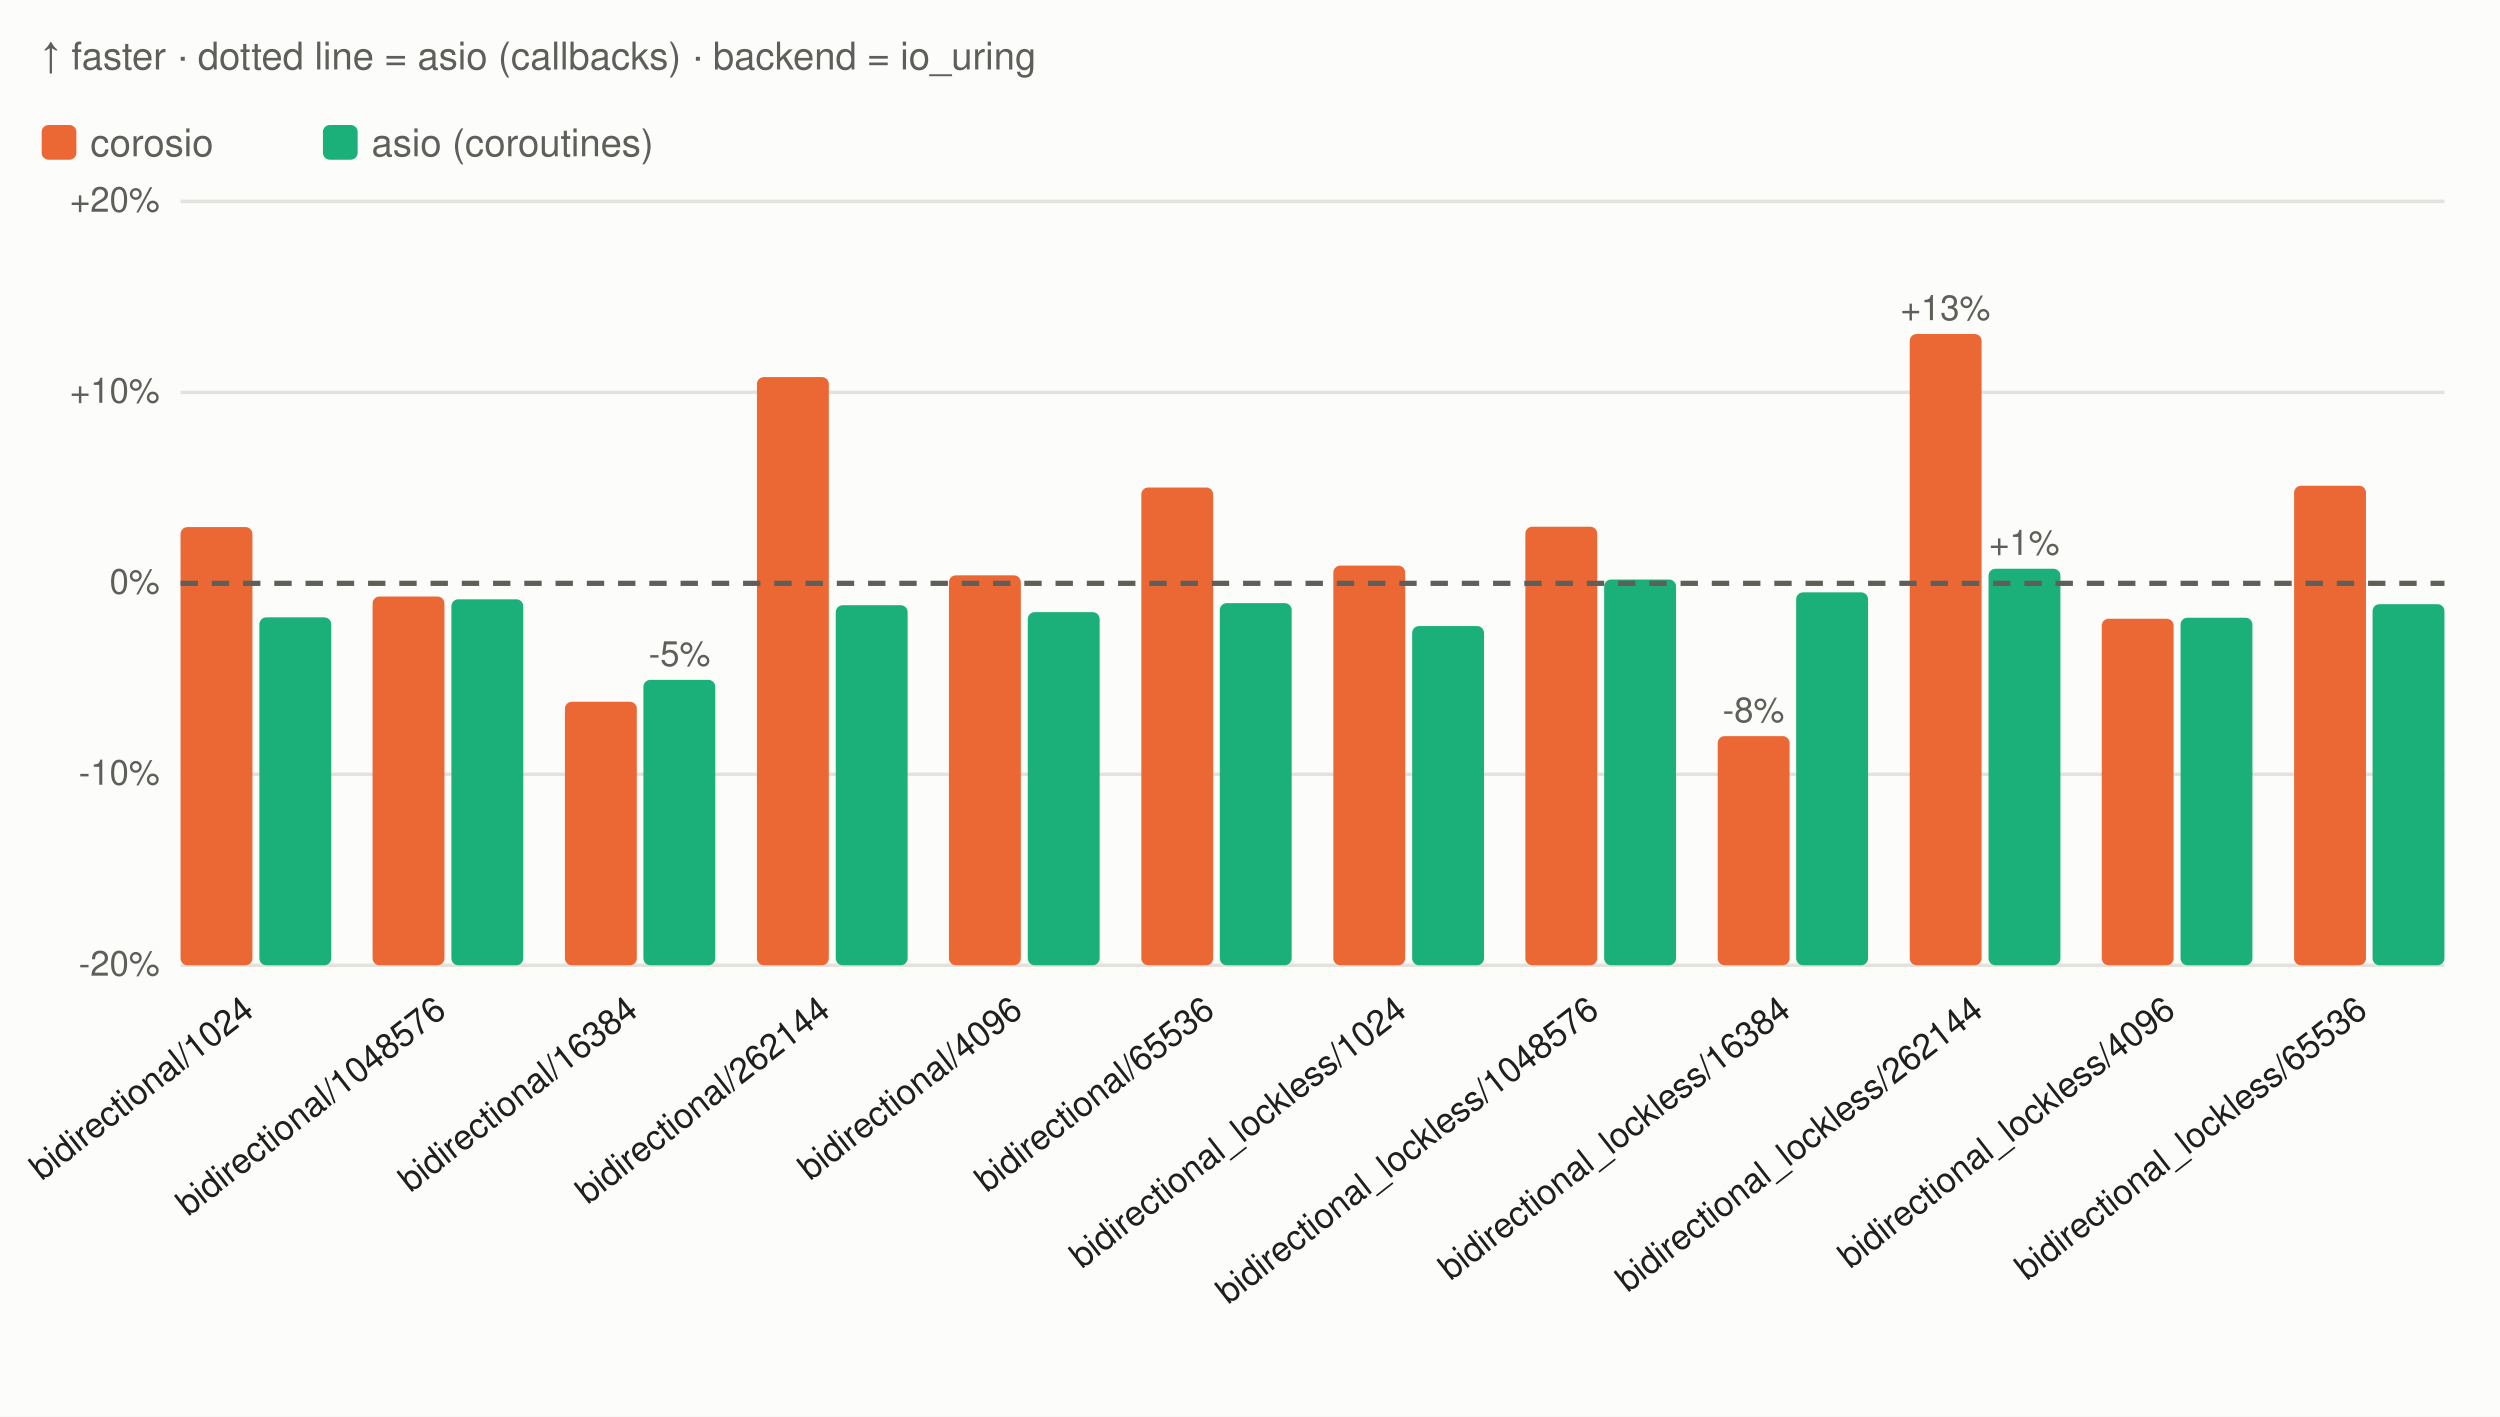
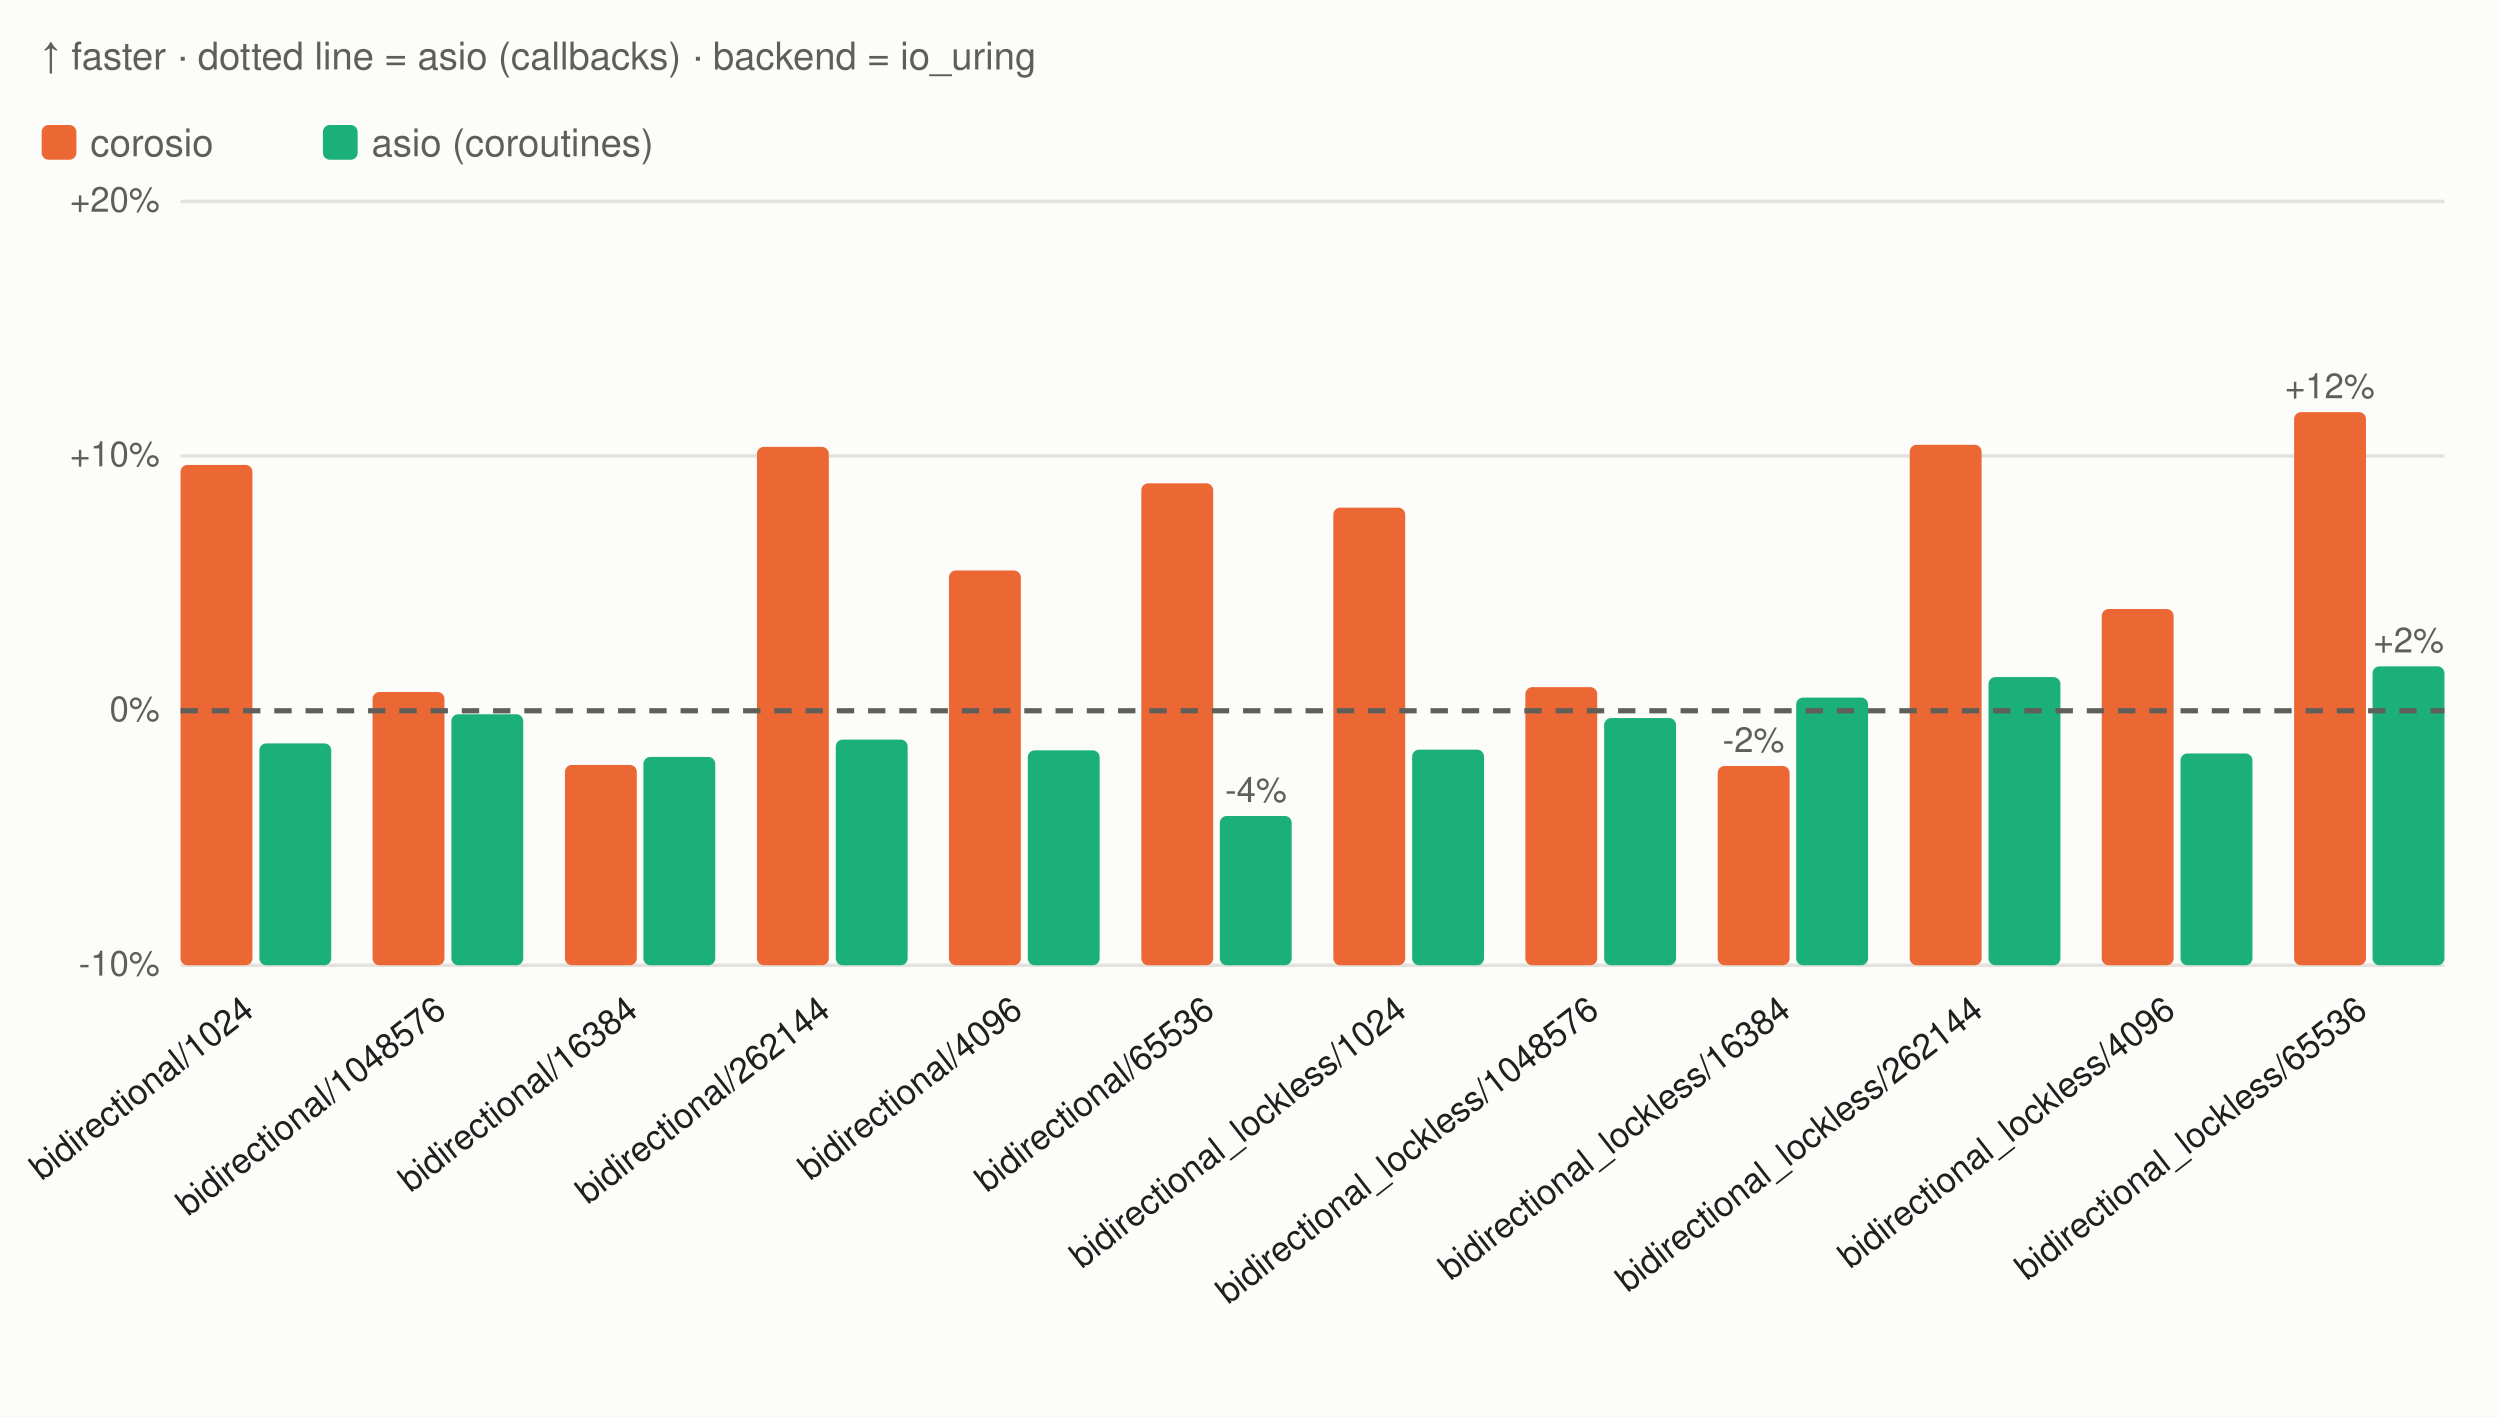
<svg xmlns="http://www.w3.org/2000/svg" class="bch-chart" width="720" height="408" viewBox="0 0 720 408">
  <style>.bch-chart{width:100%;height:auto;overflow:visible}.imageblock.bch-block{align-items:stretch}.imageblock.bch-block .content{width:100%}.bch-seg-label{fill:#ffffff;font-weight:700}html.dark .bch-exact&gt;summary.title,html.dark .bch-exact summary.title{color:var(--text-main-text-primary,#ffffff)}.boostlook .doc .openblock.bch-card{border:1px solid var(--border-border-secondary,#e3e2dc);border-radius:10px;padding:14px 14px 4px;margin-top:1.4rem;margin-bottom:1.4rem}.boostlook .doc .bch-card .imageblock.bch-block{margin-top:0;margin-bottom:0.25rem}.boostlook .doc .bch-card details.bch-exact{margin-top:0;margin-bottom:0.5rem;margin-left:0}.boostlook .doc .bch-card details.bch-exact&gt;summary{margin-left:2rem}.boostlook .doc .bch-card table.stretch,.boostlook #content .bch-card table.stretch{width:100%;margin-left:0;font-size:0.88em}.boostlook .doc .bch-card table.stretch td,.boostlook .doc .bch-card table.stretch th{padding:0.3rem 0.55rem}@media (prefers-color-scheme: dark) {.bch-surface{fill:#1a1a19}.bch-ink{fill:#ffffff}.bch-ink2{fill:#c3c2b7}.bch-grid{stroke:#3a3a38}.bch-zero{stroke:#c3c2b7}.bch-s-native{fill:#3987e5}.bch-s-uring{fill:#d95926}.bch-s-cb{fill:#199e70}.bch-div-pos{fill:#3987e5}.bch-div-neg{fill:#e66767}.bch-div-mid{fill:#383835}}html:not(.dark) .bch-surface{fill:transparent}html:not(.dark) .bch-ink{fill:#1f1f1e}html:not(.dark) .bch-ink2{fill:#5f5e58}html:not(.dark) .bch-grid{stroke:#e3e2dc}html:not(.dark) .bch-zero{stroke:#5f5e58}html:not(.dark) .bch-s-native{fill:#2a78d6}html:not(.dark) .bch-s-uring{fill:#eb6834}html:not(.dark) .bch-s-cb{fill:#1baf7a}html:not(.dark) .bch-div-pos{fill:#2a78d6}html:not(.dark) .bch-div-neg{fill:#e34948}html:not(.dark) .bch-div-mid{fill:#f0efec}html.dark .bch-surface{fill:transparent}html.dark .bch-ink{fill:#ffffff}html.dark .bch-ink2{fill:#c3c2b7}html.dark .bch-grid{stroke:#3a3a38}html.dark .bch-zero{stroke:#c3c2b7}html.dark .bch-s-native{fill:#3987e5}html.dark .bch-s-uring{fill:#d95926}html.dark .bch-s-cb{fill:#199e70}html.dark .bch-div-pos{fill:#3987e5}html.dark .bch-div-neg{fill:#e66767}html.dark .bch-div-mid{fill:#383835}</style>
  <rect width="720" height="408" class="bch-surface" fill="#fcfcfb" />
  <text x="12" y="20" font-family="-apple-system,Segoe UI,Helvetica,Arial,sans-serif" font-size="11" class="bch-ink2" fill="#5f5e58">↑ faster · dotted line = asio (callbacks) · backend = io_uring</text>
  <rect x="12" y="36" width="10" height="10" rx="2" class="bch-s-uring" fill="#eb6834" />
  <text x="26" y="45" font-family="-apple-system,Segoe UI,Helvetica,Arial,sans-serif" font-size="11" class="bch-ink2" fill="#5f5e58">corosio</text>
  <rect x="93" y="36" width="10" height="10" rx="2" class="bch-s-cb" fill="#1baf7a" />
  <text x="107" y="45" font-family="-apple-system,Segoe UI,Helvetica,Arial,sans-serif" font-size="11" class="bch-ink2" fill="#5f5e58">asio (coroutines)</text>
  <line x1="52" y1="278.0" x2="704" y2="278.0" class="bch-grid" stroke="#e3e2dc" stroke-width="1" />
-   <text x="46" y="281.0" font-family="-apple-system,Segoe UI,Helvetica,Arial,sans-serif" font-size="10" class="bch-ink2" fill="#5f5e58" text-anchor="end">-20%</text>
-   <line x1="52" y1="223.0" x2="704" y2="223.0" class="bch-grid" stroke="#e3e2dc" stroke-width="1" />
-   <text x="46" y="226.0" font-family="-apple-system,Segoe UI,Helvetica,Arial,sans-serif" font-size="10" class="bch-ink2" fill="#5f5e58" text-anchor="end">-10%</text>
-   <line x1="52" y1="113.0" x2="704" y2="113.0" class="bch-grid" stroke="#e3e2dc" stroke-width="1" />
-   <text x="46" y="116.0" font-family="-apple-system,Segoe UI,Helvetica,Arial,sans-serif" font-size="10" class="bch-ink2" fill="#5f5e58" text-anchor="end">+10%</text>
+   <text x="46" y="281.0" font-family="-apple-system,Segoe UI,Helvetica,Arial,sans-serif" font-size="10" class="bch-ink2" fill="#5f5e58" text-anchor="end">-10%</text>
+   <line x1="52" y1="131.3" x2="704" y2="131.3" class="bch-grid" stroke="#e3e2dc" stroke-width="1" />
+   <text x="46" y="134.3" font-family="-apple-system,Segoe UI,Helvetica,Arial,sans-serif" font-size="10" class="bch-ink2" fill="#5f5e58" text-anchor="end">+10%</text>
  <line x1="52" y1="58.0" x2="704" y2="58.0" class="bch-grid" stroke="#e3e2dc" stroke-width="1" />
  <text x="46" y="61.0" font-family="-apple-system,Segoe UI,Helvetica,Arial,sans-serif" font-size="10" class="bch-ink2" fill="#5f5e58" text-anchor="end">+20%</text>
-   <text x="46" y="171.0" font-family="-apple-system,Segoe UI,Helvetica,Arial,sans-serif" font-size="10" class="bch-ink2" fill="#5f5e58" text-anchor="end">0%</text>
-   <rect x="52.0" y="151.8" width="20.7" height="126.2" rx="2" class="bch-s-uring" fill="#eb6834" />
-   <rect x="74.7" y="177.8" width="20.7" height="100.2" rx="2" class="bch-s-cb" fill="#1baf7a" />
+   <text x="46" y="207.7" font-family="-apple-system,Segoe UI,Helvetica,Arial,sans-serif" font-size="10" class="bch-ink2" fill="#5f5e58" text-anchor="end">0%</text>
+   <rect x="52.0" y="133.9" width="20.7" height="144.1" rx="2" class="bch-s-uring" fill="#eb6834" />
+   <rect x="74.7" y="214.1" width="20.7" height="63.9" rx="2" class="bch-s-cb" fill="#1baf7a" />
  <text x="73.7" y="292.0" font-family="-apple-system,Segoe UI,Helvetica,Arial,sans-serif" font-size="10" class="bch-ink" fill="#1f1f1e" text-anchor="end" transform="rotate(-38 73.7 292.0)">bidirectional/1024</text>
-   <rect x="107.3" y="171.8" width="20.7" height="106.2" rx="2" class="bch-s-uring" fill="#eb6834" />
-   <rect x="130.0" y="172.6" width="20.7" height="105.4" rx="2" class="bch-s-cb" fill="#1baf7a" />
+   <rect x="107.3" y="199.3" width="20.7" height="78.7" rx="2" class="bch-s-uring" fill="#eb6834" />
+   <rect x="130.0" y="205.7" width="20.7" height="72.3" rx="2" class="bch-s-cb" fill="#1baf7a" />
  <text x="129.0" y="292.0" font-family="-apple-system,Segoe UI,Helvetica,Arial,sans-serif" font-size="10" class="bch-ink" fill="#1f1f1e" text-anchor="end" transform="rotate(-38 129.0 292.0)">bidirectional/1048576</text>
-   <rect x="162.7" y="202.1" width="20.7" height="75.9" rx="2" class="bch-s-uring" fill="#eb6834" />
-   <rect x="185.3" y="195.8" width="20.7" height="82.2" rx="2" class="bch-s-cb" fill="#1baf7a" />
-   <text x="195.7" y="191.8" font-family="-apple-system,Segoe UI,Helvetica,Arial,sans-serif" font-size="10" class="bch-ink2" fill="#5f5e58" text-anchor="middle">-5%</text>
+   <rect x="162.7" y="220.3" width="20.7" height="57.7" rx="2" class="bch-s-uring" fill="#eb6834" />
+   <rect x="185.3" y="218.0" width="20.7" height="60.0" rx="2" class="bch-s-cb" fill="#1baf7a" />
  <text x="184.3" y="292.0" font-family="-apple-system,Segoe UI,Helvetica,Arial,sans-serif" font-size="10" class="bch-ink" fill="#1f1f1e" text-anchor="end" transform="rotate(-38 184.3 292.0)">bidirectional/16384</text>
-   <rect x="218.0" y="108.6" width="20.7" height="169.4" rx="2" class="bch-s-uring" fill="#eb6834" />
-   <rect x="240.7" y="174.3" width="20.7" height="103.7" rx="2" class="bch-s-cb" fill="#1baf7a" />
+   <rect x="218.0" y="128.7" width="20.7" height="149.3" rx="2" class="bch-s-uring" fill="#eb6834" />
+   <rect x="240.7" y="213.0" width="20.7" height="65.0" rx="2" class="bch-s-cb" fill="#1baf7a" />
  <text x="239.7" y="292.0" font-family="-apple-system,Segoe UI,Helvetica,Arial,sans-serif" font-size="10" class="bch-ink" fill="#1f1f1e" text-anchor="end" transform="rotate(-38 239.7 292.0)">bidirectional/262144</text>
-   <rect x="273.3" y="165.7" width="20.7" height="112.3" rx="2" class="bch-s-uring" fill="#eb6834" />
-   <rect x="296.0" y="176.3" width="20.7" height="101.7" rx="2" class="bch-s-cb" fill="#1baf7a" />
+   <rect x="273.3" y="164.3" width="20.7" height="113.7" rx="2" class="bch-s-uring" fill="#eb6834" />
+   <rect x="296.0" y="216.1" width="20.7" height="61.9" rx="2" class="bch-s-cb" fill="#1baf7a" />
  <text x="295.0" y="292.0" font-family="-apple-system,Segoe UI,Helvetica,Arial,sans-serif" font-size="10" class="bch-ink" fill="#1f1f1e" text-anchor="end" transform="rotate(-38 295.0 292.0)">bidirectional/4096</text>
-   <rect x="328.7" y="140.4" width="20.7" height="137.6" rx="2" class="bch-s-uring" fill="#eb6834" />
-   <rect x="351.3" y="173.7" width="20.7" height="104.3" rx="2" class="bch-s-cb" fill="#1baf7a" />
+   <rect x="328.7" y="139.2" width="20.7" height="138.8" rx="2" class="bch-s-uring" fill="#eb6834" />
+   <rect x="351.3" y="235.0" width="20.7" height="43.0" rx="2" class="bch-s-cb" fill="#1baf7a" />
+   <text x="361.7" y="231.0" font-family="-apple-system,Segoe UI,Helvetica,Arial,sans-serif" font-size="10" class="bch-ink2" fill="#5f5e58" text-anchor="middle">-4%</text>
  <text x="350.3" y="292.0" font-family="-apple-system,Segoe UI,Helvetica,Arial,sans-serif" font-size="10" class="bch-ink" fill="#1f1f1e" text-anchor="end" transform="rotate(-38 350.3 292.0)">bidirectional/65536</text>
-   <rect x="384.0" y="162.9" width="20.7" height="115.1" rx="2" class="bch-s-uring" fill="#eb6834" />
-   <rect x="406.7" y="180.3" width="20.7" height="97.7" rx="2" class="bch-s-cb" fill="#1baf7a" />
+   <rect x="384.0" y="146.2" width="20.7" height="131.8" rx="2" class="bch-s-uring" fill="#eb6834" />
+   <rect x="406.7" y="215.9" width="20.7" height="62.1" rx="2" class="bch-s-cb" fill="#1baf7a" />
  <text x="405.7" y="292.0" font-family="-apple-system,Segoe UI,Helvetica,Arial,sans-serif" font-size="10" class="bch-ink" fill="#1f1f1e" text-anchor="end" transform="rotate(-38 405.7 292.0)">bidirectional_lockless/1024</text>
-   <rect x="439.3" y="151.7" width="20.7" height="126.3" rx="2" class="bch-s-uring" fill="#eb6834" />
-   <rect x="462.0" y="166.9" width="20.7" height="111.1" rx="2" class="bch-s-cb" fill="#1baf7a" />
+   <rect x="439.3" y="197.9" width="20.7" height="80.1" rx="2" class="bch-s-uring" fill="#eb6834" />
+   <rect x="462.0" y="206.8" width="20.7" height="71.2" rx="2" class="bch-s-cb" fill="#1baf7a" />
  <text x="461.0" y="292.0" font-family="-apple-system,Segoe UI,Helvetica,Arial,sans-serif" font-size="10" class="bch-ink" fill="#1f1f1e" text-anchor="end" transform="rotate(-38 461.0 292.0)">bidirectional_lockless/1048576</text>
-   <rect x="494.7" y="212.0" width="20.7" height="66.0" rx="2" class="bch-s-uring" fill="#eb6834" />
-   <text x="505.0" y="208.0" font-family="-apple-system,Segoe UI,Helvetica,Arial,sans-serif" font-size="10" class="bch-ink2" fill="#5f5e58" text-anchor="middle">-8%</text>
-   <rect x="517.3" y="170.6" width="20.7" height="107.4" rx="2" class="bch-s-cb" fill="#1baf7a" />
+   <rect x="494.7" y="220.6" width="20.7" height="57.4" rx="2" class="bch-s-uring" fill="#eb6834" />
+   <text x="505.0" y="216.6" font-family="-apple-system,Segoe UI,Helvetica,Arial,sans-serif" font-size="10" class="bch-ink2" fill="#5f5e58" text-anchor="middle">-2%</text>
+   <rect x="517.3" y="200.9" width="20.7" height="77.1" rx="2" class="bch-s-cb" fill="#1baf7a" />
  <text x="516.3" y="292.0" font-family="-apple-system,Segoe UI,Helvetica,Arial,sans-serif" font-size="10" class="bch-ink" fill="#1f1f1e" text-anchor="end" transform="rotate(-38 516.3 292.0)">bidirectional_lockless/16384</text>
-   <rect x="550.0" y="96.2" width="20.7" height="181.8" rx="2" class="bch-s-uring" fill="#eb6834" />
-   <text x="560.3" y="92.2" font-family="-apple-system,Segoe UI,Helvetica,Arial,sans-serif" font-size="10" class="bch-ink2" fill="#5f5e58" text-anchor="middle">+13%</text>
-   <rect x="572.7" y="163.8" width="20.7" height="114.2" rx="2" class="bch-s-cb" fill="#1baf7a" />
-   <text x="583.0" y="159.8" font-family="-apple-system,Segoe UI,Helvetica,Arial,sans-serif" font-size="10" class="bch-ink2" fill="#5f5e58" text-anchor="middle">+1%</text>
+   <rect x="550.0" y="128.1" width="20.7" height="149.9" rx="2" class="bch-s-uring" fill="#eb6834" />
+   <rect x="572.7" y="195.0" width="20.7" height="83.0" rx="2" class="bch-s-cb" fill="#1baf7a" />
  <text x="571.7" y="292.0" font-family="-apple-system,Segoe UI,Helvetica,Arial,sans-serif" font-size="10" class="bch-ink" fill="#1f1f1e" text-anchor="end" transform="rotate(-38 571.7 292.0)">bidirectional_lockless/262144</text>
-   <rect x="605.3" y="178.2" width="20.7" height="99.8" rx="2" class="bch-s-uring" fill="#eb6834" />
-   <rect x="628.0" y="177.9" width="20.7" height="100.1" rx="2" class="bch-s-cb" fill="#1baf7a" />
+   <rect x="605.3" y="175.4" width="20.7" height="102.6" rx="2" class="bch-s-uring" fill="#eb6834" />
+   <rect x="628.0" y="217.0" width="20.7" height="61.0" rx="2" class="bch-s-cb" fill="#1baf7a" />
  <text x="627.0" y="292.0" font-family="-apple-system,Segoe UI,Helvetica,Arial,sans-serif" font-size="10" class="bch-ink" fill="#1f1f1e" text-anchor="end" transform="rotate(-38 627.0 292.0)">bidirectional_lockless/4096</text>
-   <rect x="660.7" y="139.9" width="20.7" height="138.1" rx="2" class="bch-s-uring" fill="#eb6834" />
-   <rect x="683.3" y="174.0" width="20.7" height="104.0" rx="2" class="bch-s-cb" fill="#1baf7a" />
+   <rect x="660.7" y="118.7" width="20.7" height="159.3" rx="2" class="bch-s-uring" fill="#eb6834" />
+   <text x="671.0" y="114.7" font-family="-apple-system,Segoe UI,Helvetica,Arial,sans-serif" font-size="10" class="bch-ink2" fill="#5f5e58" text-anchor="middle">+12%</text>
+   <rect x="683.3" y="191.9" width="20.7" height="86.1" rx="2" class="bch-s-cb" fill="#1baf7a" />
+   <text x="693.7" y="187.9" font-family="-apple-system,Segoe UI,Helvetica,Arial,sans-serif" font-size="10" class="bch-ink2" fill="#5f5e58" text-anchor="middle">+2%</text>
  <text x="682.3" y="292.0" font-family="-apple-system,Segoe UI,Helvetica,Arial,sans-serif" font-size="10" class="bch-ink" fill="#1f1f1e" text-anchor="end" transform="rotate(-38 682.3 292.0)">bidirectional_lockless/65536</text>
-   <line x1="52" y1="168.0" x2="704" y2="168.0" class="bch-zero" stroke="#5f5e58" stroke-width="1.5" stroke-dasharray="5 4" />
+   <line x1="52" y1="204.7" x2="704" y2="204.7" class="bch-zero" stroke="#5f5e58" stroke-width="1.5" stroke-dasharray="5 4" />
</svg>
